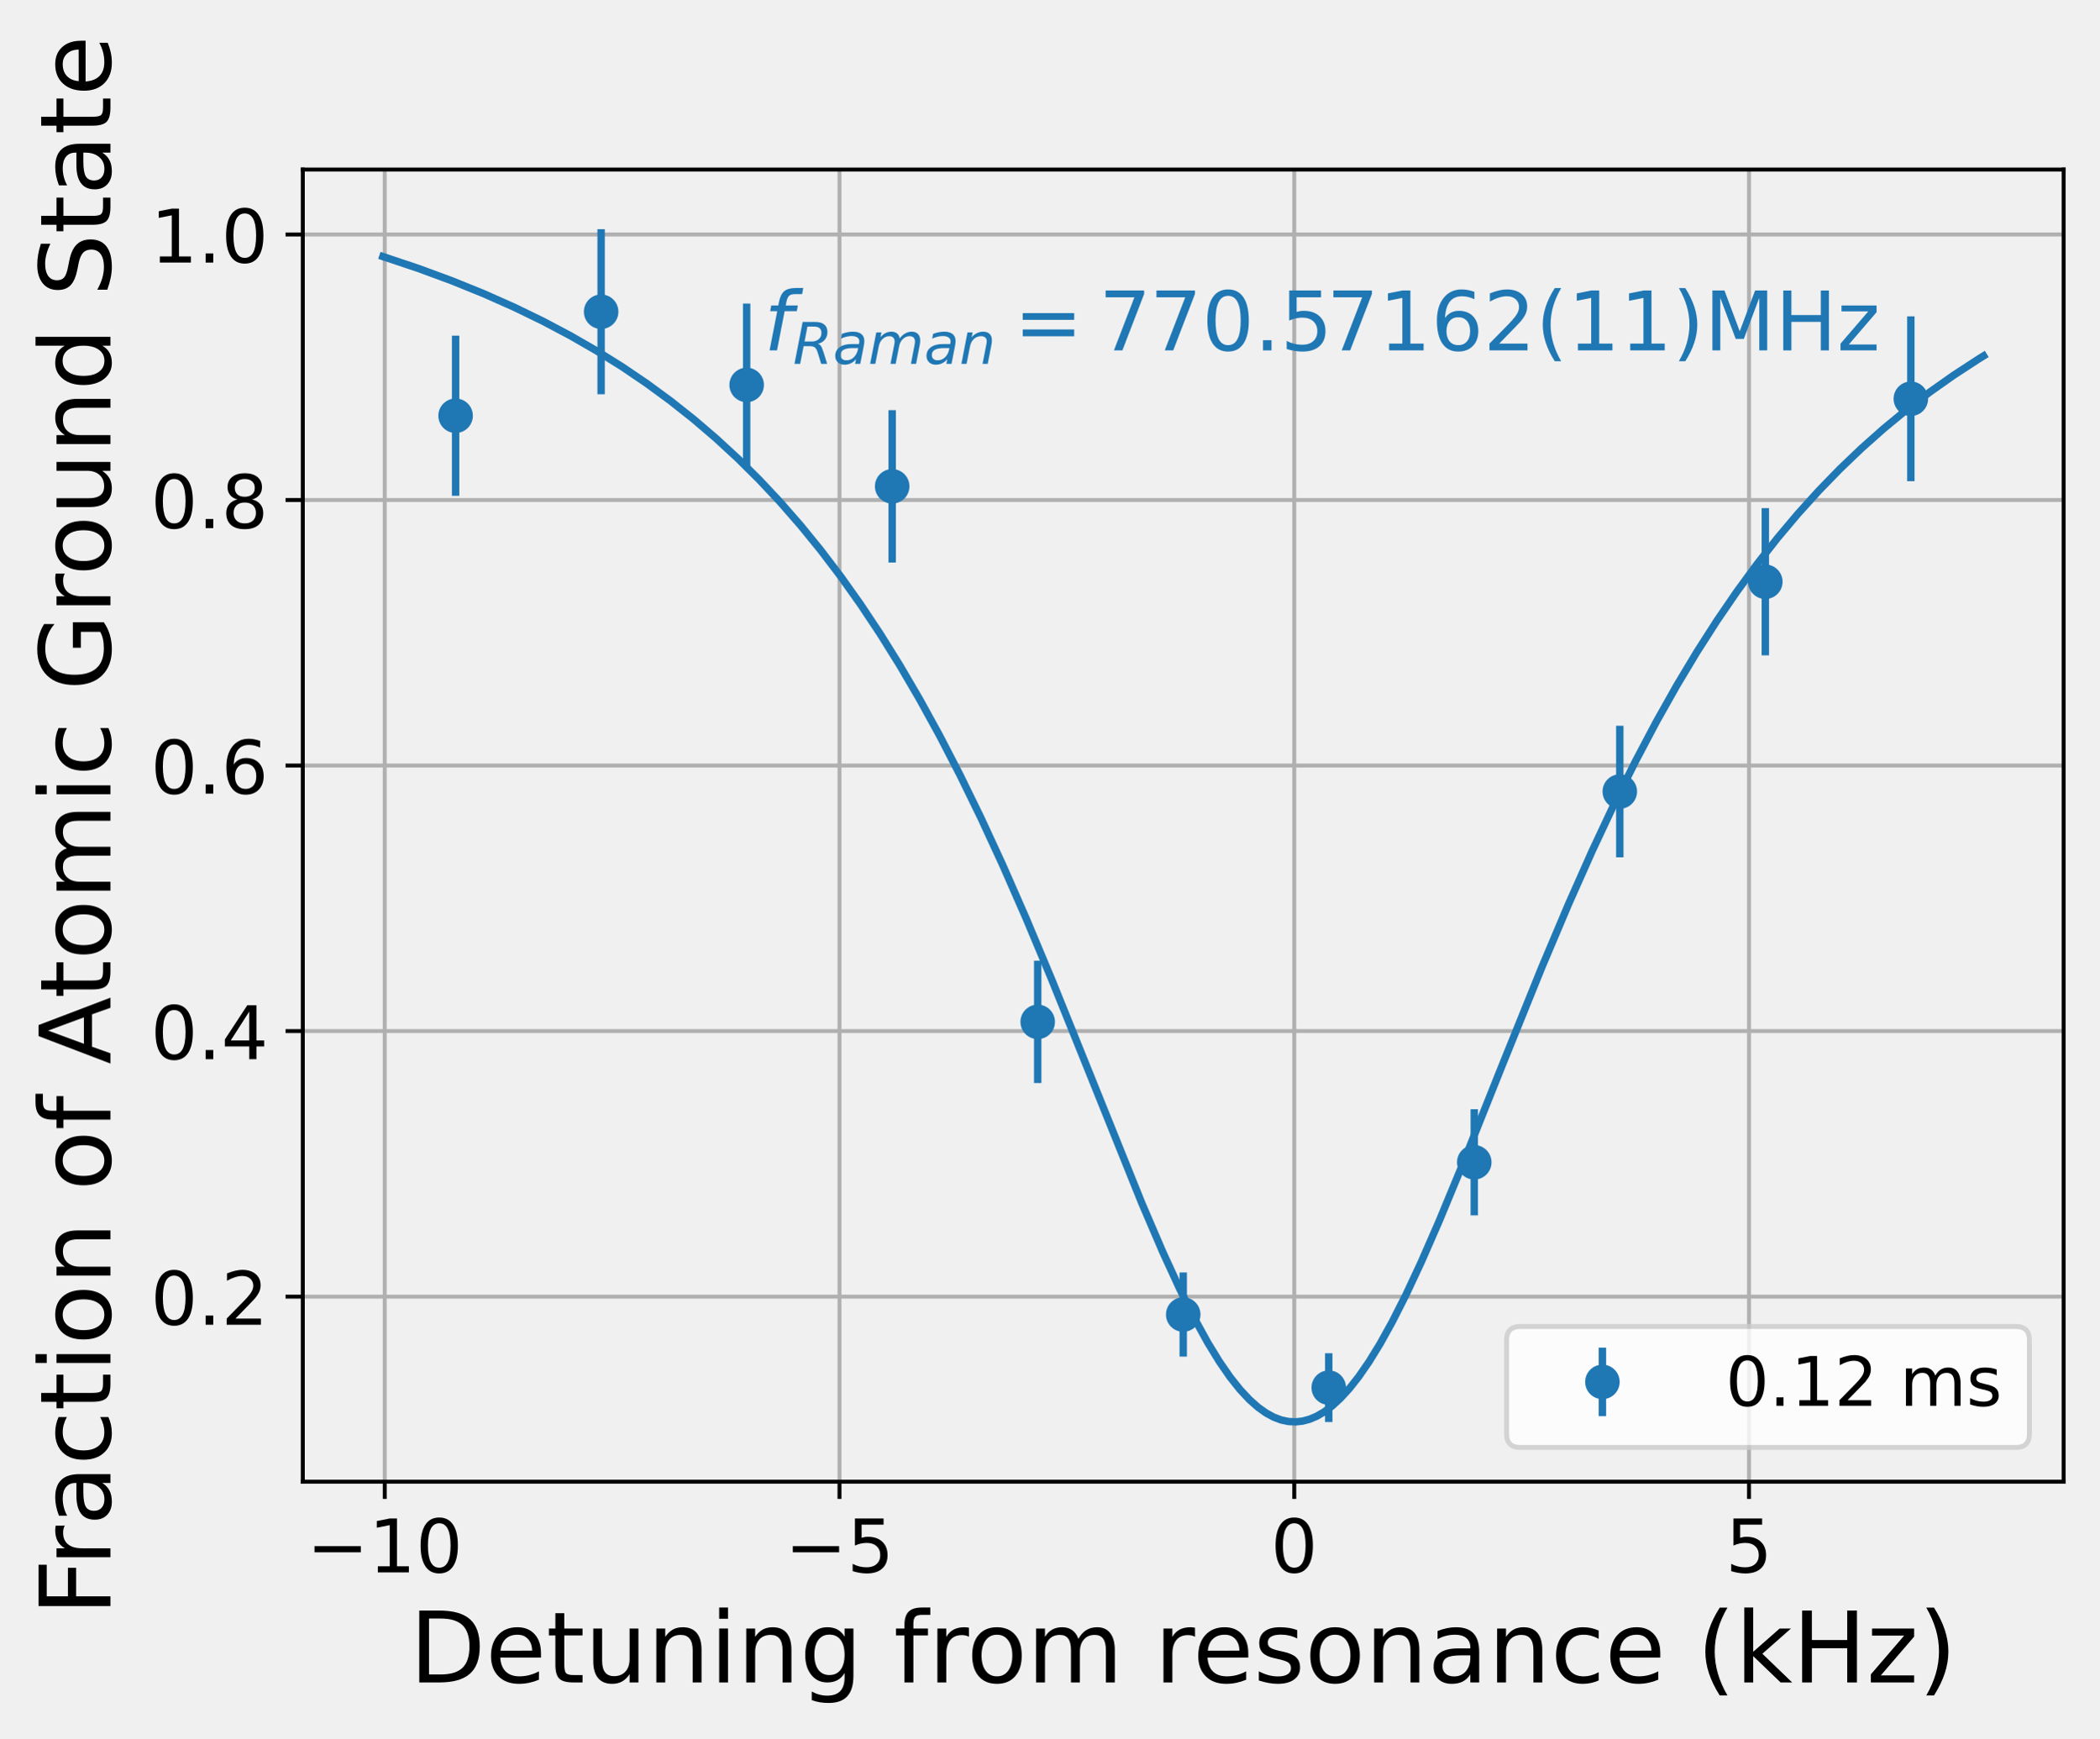
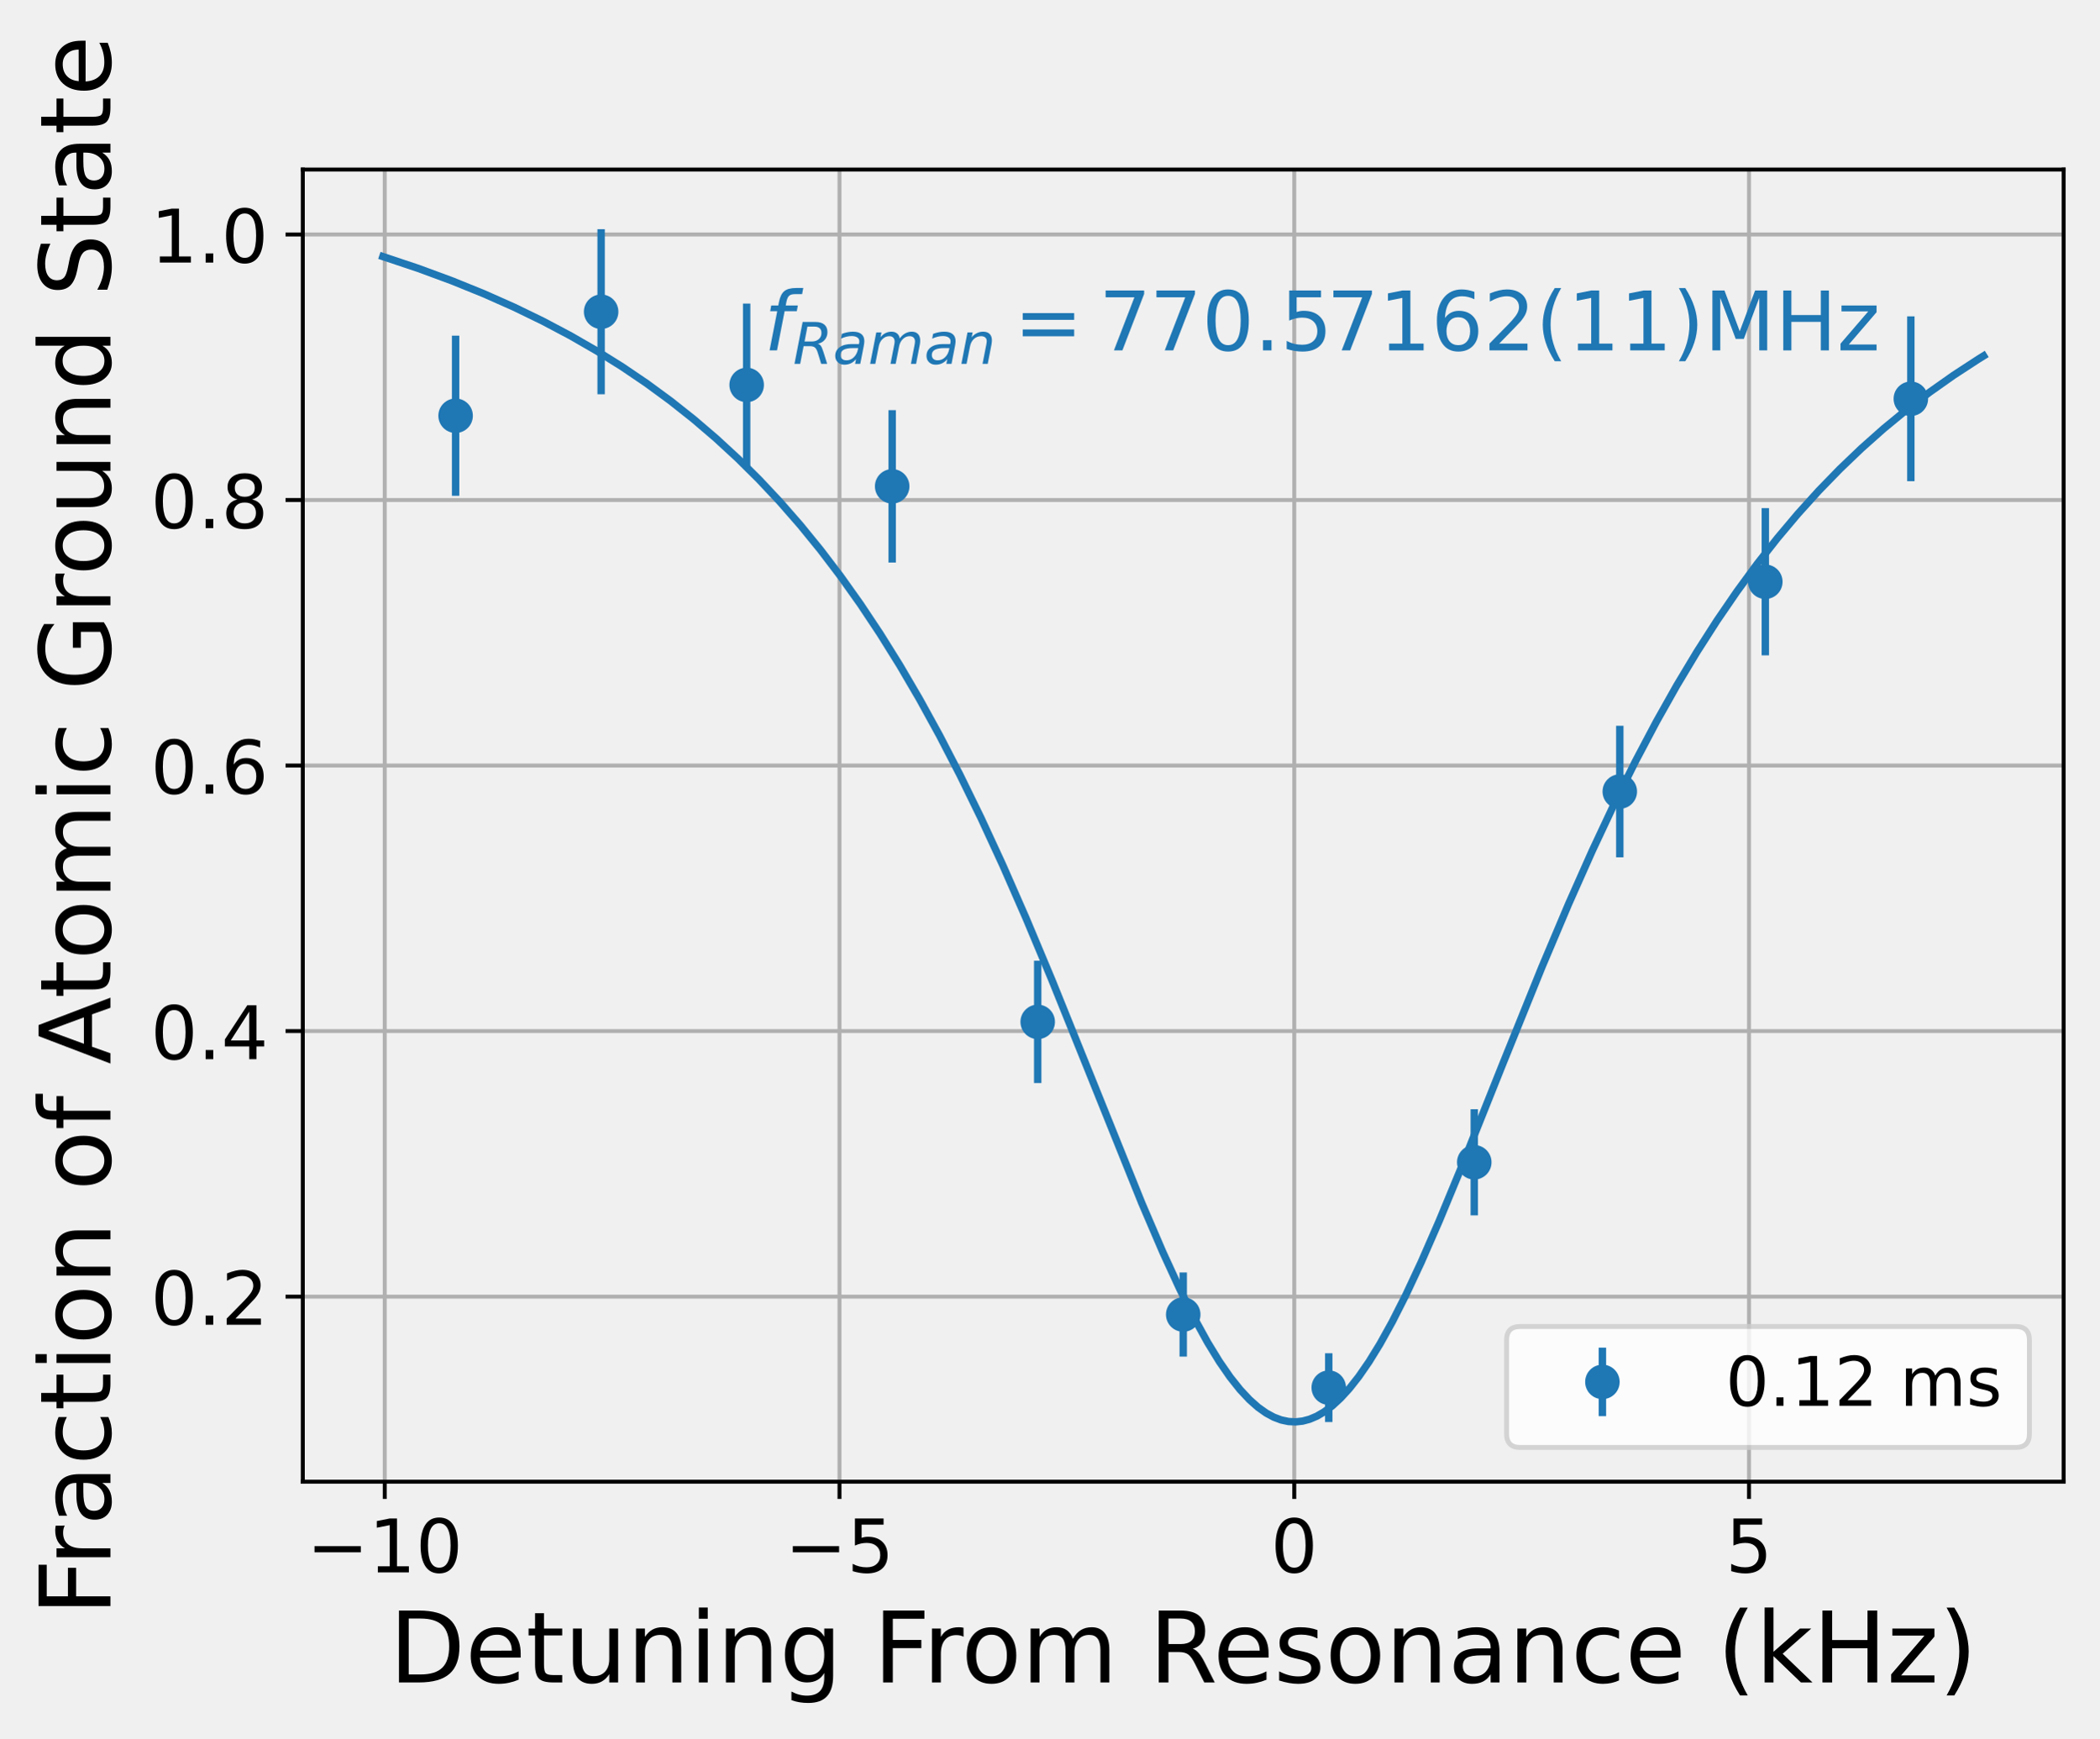
<svg xmlns="http://www.w3.org/2000/svg" xmlns:xlink="http://www.w3.org/1999/xlink" height="352.568pt" version="1.1" viewBox="0 0 425.731 352.568" width="425.731pt">
  <defs>
    <style type="text/css">*{stroke-linecap:butt;stroke-linejoin:round;}</style>
  </defs>
  <g id="figure_1">
    <g id="patch_1">
      <path d="M 0 352.568  L 425.731 352.568  L 425.731 0  L 0 0  z " style="fill:none;" />
    </g>
    <g id="axes_1">
      <g id="patch_2">
        <path d="M 61.411 300.495  L 418.531 300.495  L 418.531 34.383  L 61.411 34.383  z " style="fill:none;" />
      </g>
      <g id="matplotlib.axis_1">
        <g id="xtick_1">
          <g id="line2d_1">
            <path clip-path="url(#pf902fcb692)" d="M 78.027 300.495  L 78.027 34.383  " style="fill:none;stroke:#b0b0b0;stroke-linecap:square;stroke-width:0.8;" />
          </g>
          <g id="line2d_2">
            <defs>
              <path d="M 0 0  L 0 3.5  " id="m005f0a59be" style="stroke:#000000;stroke-width:0.8;" />
            </defs>
            <g>
              <use style="stroke:#000000;stroke-width:0.8;" x="78.027" xlink:href="#m005f0a59be" y="300.495" />
            </g>
          </g>
          <g id="text_1">
            <g transform="translate(62.1986 318.8927)scale(0.15 -0.15)">
              <defs>
                <path d="M 10.594 35.5  L 73.188 35.5  L 73.188 27.203  L 10.594 27.203  z " id="DejaVuSans-8722" />
                <path d="M 12.406 8.297  L 28.516 8.297  L 28.516 63.922  L 10.984 60.406  L 10.984 69.391  L 28.422 72.906  L 38.281 72.906  L 38.281 8.297  L 54.391 8.297  L 54.391 0  L 12.406 0  z " id="DejaVuSans-49" />
                <path d="M 31.781 66.406  Q 24.172 66.406 20.328 58.906  Q 16.5 51.422 16.5 36.375  Q 16.5 21.391 20.328 13.891  Q 24.172 6.391 31.781 6.391  Q 39.453 6.391 43.281 13.891  Q 47.125 21.391 47.125 36.375  Q 47.125 51.422 43.281 58.906  Q 39.453 66.406 31.781 66.406  z M 31.781 74.219  Q 44.047 74.219 50.516 64.516  Q 56.984 54.828 56.984 36.375  Q 56.984 17.969 50.516 8.266  Q 44.047 -1.422 31.781 -1.422  Q 19.531 -1.422 13.062 8.266  Q 6.594 17.969 6.594 36.375  Q 6.594 54.828 13.062 64.516  Q 19.531 74.219 31.781 74.219  z " id="DejaVuSans-48" />
              </defs>
              <use xlink:href="#DejaVuSans-8722" />
              <use x="83.789" xlink:href="#DejaVuSans-49" />
              <use x="147.412" xlink:href="#DejaVuSans-48" />
            </g>
          </g>
        </g>
        <g id="xtick_2">
          <g id="line2d_3">
            <path clip-path="url(#pf902fcb692)" d="M 170.259 300.495  L 170.259 34.383  " style="fill:none;stroke:#b0b0b0;stroke-linecap:square;stroke-width:0.8;" />
          </g>
          <g id="line2d_4">
            <g>
              <use style="stroke:#000000;stroke-width:0.8;" x="170.259" xlink:href="#m005f0a59be" y="300.495" />
            </g>
          </g>
          <g id="text_2">
            <g transform="translate(159.2019 318.8927)scale(0.15 -0.15)">
              <defs>
                <path d="M 10.797 72.906  L 49.516 72.906  L 49.516 64.594  L 19.828 64.594  L 19.828 46.734  Q 21.969 47.469 24.109 47.828  Q 26.266 48.188 28.422 48.188  Q 40.625 48.188 47.75 41.5  Q 54.891 34.812 54.891 23.391  Q 54.891 11.625 47.562 5.094  Q 40.234 -1.422 26.906 -1.422  Q 22.312 -1.422 17.547 -0.641  Q 12.797 0.141 7.719 1.703  L 7.719 11.625  Q 12.109 9.234 16.797 8.062  Q 21.484 6.891 26.703 6.891  Q 35.156 6.891 40.078 11.328  Q 45.016 15.766 45.016 23.391  Q 45.016 31 40.078 35.438  Q 35.156 39.891 26.703 39.891  Q 22.75 39.891 18.812 39.016  Q 14.891 38.141 10.797 36.281  z " id="DejaVuSans-53" />
              </defs>
              <use xlink:href="#DejaVuSans-8722" />
              <use x="83.789" xlink:href="#DejaVuSans-53" />
            </g>
          </g>
        </g>
        <g id="xtick_3">
          <g id="line2d_5">
            <path clip-path="url(#pf902fcb692)" d="M 262.49 300.495  L 262.49 34.383  " style="fill:none;stroke:#b0b0b0;stroke-linecap:square;stroke-width:0.8;" />
          </g>
          <g id="line2d_6">
            <g>
              <use style="stroke:#000000;stroke-width:0.8;" x="262.49" xlink:href="#m005f0a59be" y="300.495" />
            </g>
          </g>
          <g id="text_3">
            <g transform="translate(257.718 318.8927)scale(0.15 -0.15)">
              <use xlink:href="#DejaVuSans-48" />
            </g>
          </g>
        </g>
        <g id="xtick_4">
          <g id="line2d_7">
            <path clip-path="url(#pf902fcb692)" d="M 354.721 300.495  L 354.721 34.383  " style="fill:none;stroke:#b0b0b0;stroke-linecap:square;stroke-width:0.8;" />
          </g>
          <g id="line2d_8">
            <g>
              <use style="stroke:#000000;stroke-width:0.8;" x="354.721" xlink:href="#m005f0a59be" y="300.495" />
            </g>
          </g>
          <g id="text_4">
            <g transform="translate(349.9495 318.8927)scale(0.15 -0.15)">
              <use xlink:href="#DejaVuSans-53" />
            </g>
          </g>
        </g>
        <g id="text_5">
-           <g transform="translate(83.07406 341.2091)scale(0.2 -0.2)">
+           <g transform="translate(78.95531 341.2091)scale(0.2 -0.2)">
            <defs>
              <path d="M 19.672 64.797  L 19.672 8.109  L 31.594 8.109  Q 46.688 8.109 53.688 14.938  Q 60.688 21.781 60.688 36.531  Q 60.688 51.172 53.688 57.984  Q 46.688 64.797 31.594 64.797  z M 9.812 72.906  L 30.078 72.906  Q 51.266 72.906 61.172 64.094  Q 71.094 55.281 71.094 36.531  Q 71.094 17.672 61.125 8.828  Q 51.172 0 30.078 0  L 9.812 0  z " id="DejaVuSans-68" />
              <path d="M 56.203 29.594  L 56.203 25.203  L 14.891 25.203  Q 15.484 15.922 20.484 11.062  Q 25.484 6.203 34.422 6.203  Q 39.594 6.203 44.453 7.469  Q 49.312 8.734 54.109 11.281  L 54.109 2.781  Q 49.266 0.734 44.188 -0.344  Q 39.109 -1.422 33.891 -1.422  Q 20.797 -1.422 13.156 6.188  Q 5.516 13.812 5.516 26.812  Q 5.516 40.234 12.766 48.109  Q 20.016 56 32.328 56  Q 43.359 56 49.781 48.891  Q 56.203 41.797 56.203 29.594  z M 47.219 32.234  Q 47.125 39.594 43.094 43.984  Q 39.062 48.391 32.422 48.391  Q 24.906 48.391 20.391 44.141  Q 15.875 39.891 15.188 32.172  z " id="DejaVuSans-101" />
              <path d="M 18.312 70.219  L 18.312 54.688  L 36.812 54.688  L 36.812 47.703  L 18.312 47.703  L 18.312 18.016  Q 18.312 11.328 20.141 9.422  Q 21.969 7.516 27.594 7.516  L 36.812 7.516  L 36.812 0  L 27.594 0  Q 17.188 0 13.234 3.875  Q 9.281 7.766 9.281 18.016  L 9.281 47.703  L 2.688 47.703  L 2.688 54.688  L 9.281 54.688  L 9.281 70.219  z " id="DejaVuSans-116" />
              <path d="M 8.5 21.578  L 8.5 54.688  L 17.484 54.688  L 17.484 21.922  Q 17.484 14.156 20.5 10.266  Q 23.531 6.391 29.594 6.391  Q 36.859 6.391 41.078 11.031  Q 45.312 15.672 45.312 23.688  L 45.312 54.688  L 54.297 54.688  L 54.297 0  L 45.312 0  L 45.312 8.406  Q 42.047 3.422 37.719 1  Q 33.406 -1.422 27.688 -1.422  Q 18.266 -1.422 13.375 4.438  Q 8.5 10.297 8.5 21.578  z M 31.109 56  z " id="DejaVuSans-117" />
              <path d="M 54.891 33.016  L 54.891 0  L 45.906 0  L 45.906 32.719  Q 45.906 40.484 42.875 44.328  Q 39.844 48.188 33.797 48.188  Q 26.516 48.188 22.312 43.547  Q 18.109 38.922 18.109 30.906  L 18.109 0  L 9.078 0  L 9.078 54.688  L 18.109 54.688  L 18.109 46.188  Q 21.344 51.125 25.703 53.562  Q 30.078 56 35.797 56  Q 45.219 56 50.047 50.172  Q 54.891 44.344 54.891 33.016  z " id="DejaVuSans-110" />
              <path d="M 9.422 54.688  L 18.406 54.688  L 18.406 0  L 9.422 0  z M 9.422 75.984  L 18.406 75.984  L 18.406 64.594  L 9.422 64.594  z " id="DejaVuSans-105" />
              <path d="M 45.406 27.984  Q 45.406 37.75 41.375 43.109  Q 37.359 48.484 30.078 48.484  Q 22.859 48.484 18.828 43.109  Q 14.797 37.75 14.797 27.984  Q 14.797 18.266 18.828 12.891  Q 22.859 7.516 30.078 7.516  Q 37.359 7.516 41.375 12.891  Q 45.406 18.266 45.406 27.984  z M 54.391 6.781  Q 54.391 -7.172 48.188 -13.984  Q 42 -20.797 29.203 -20.797  Q 24.469 -20.797 20.266 -20.094  Q 16.062 -19.391 12.109 -17.922  L 12.109 -9.188  Q 16.062 -11.328 19.922 -12.344  Q 23.781 -13.375 27.781 -13.375  Q 36.625 -13.375 41.016 -8.766  Q 45.406 -4.156 45.406 5.172  L 45.406 9.625  Q 42.625 4.781 38.281 2.391  Q 33.938 0 27.875 0  Q 17.828 0 11.672 7.656  Q 5.516 15.328 5.516 27.984  Q 5.516 40.672 11.672 48.328  Q 17.828 56 27.875 56  Q 33.938 56 38.281 53.609  Q 42.625 51.219 45.406 46.391  L 45.406 54.688  L 54.391 54.688  z " id="DejaVuSans-103" />
              <path id="DejaVuSans-32" />
-               <path d="M 37.109 75.984  L 37.109 68.5  L 28.516 68.5  Q 23.688 68.5 21.797 66.547  Q 19.922 64.594 19.922 59.516  L 19.922 54.688  L 34.719 54.688  L 34.719 47.703  L 19.922 47.703  L 19.922 0  L 10.891 0  L 10.891 47.703  L 2.297 47.703  L 2.297 54.688  L 10.891 54.688  L 10.891 58.5  Q 10.891 67.625 15.141 71.797  Q 19.391 75.984 28.609 75.984  z " id="DejaVuSans-102" />
+               <path d="M 9.812 72.906  L 51.703 72.906  L 51.703 64.594  L 19.672 64.594  L 19.672 43.109  L 48.578 43.109  L 48.578 34.812  L 19.672 34.812  L 19.672 0  L 9.812 0  z " id="DejaVuSans-70" />
              <path d="M 41.109 46.297  Q 39.594 47.172 37.812 47.578  Q 36.031 48 33.891 48  Q 26.266 48 22.188 43.047  Q 18.109 38.094 18.109 28.812  L 18.109 0  L 9.078 0  L 9.078 54.688  L 18.109 54.688  L 18.109 46.188  Q 20.953 51.172 25.484 53.578  Q 30.031 56 36.531 56  Q 37.453 56 38.578 55.875  Q 39.703 55.766 41.062 55.516  z " id="DejaVuSans-114" />
              <path d="M 30.609 48.391  Q 23.391 48.391 19.188 42.75  Q 14.984 37.109 14.984 27.297  Q 14.984 17.484 19.156 11.844  Q 23.344 6.203 30.609 6.203  Q 37.797 6.203 41.984 11.859  Q 46.188 17.531 46.188 27.297  Q 46.188 37.016 41.984 42.703  Q 37.797 48.391 30.609 48.391  z M 30.609 56  Q 42.328 56 49.016 48.375  Q 55.719 40.766 55.719 27.297  Q 55.719 13.875 49.016 6.219  Q 42.328 -1.422 30.609 -1.422  Q 18.844 -1.422 12.172 6.219  Q 5.516 13.875 5.516 27.297  Q 5.516 40.766 12.172 48.375  Q 18.844 56 30.609 56  z " id="DejaVuSans-111" />
              <path d="M 52 44.188  Q 55.375 50.25 60.062 53.125  Q 64.75 56 71.094 56  Q 79.641 56 84.281 50.016  Q 88.922 44.047 88.922 33.016  L 88.922 0  L 79.891 0  L 79.891 32.719  Q 79.891 40.578 77.094 44.375  Q 74.312 48.188 68.609 48.188  Q 61.625 48.188 57.562 43.547  Q 53.516 38.922 53.516 30.906  L 53.516 0  L 44.484 0  L 44.484 32.719  Q 44.484 40.625 41.703 44.406  Q 38.922 48.188 33.109 48.188  Q 26.219 48.188 22.156 43.531  Q 18.109 38.875 18.109 30.906  L 18.109 0  L 9.078 0  L 9.078 54.688  L 18.109 54.688  L 18.109 46.188  Q 21.188 51.219 25.484 53.609  Q 29.781 56 35.688 56  Q 41.656 56 45.828 52.969  Q 50 49.953 52 44.188  z " id="DejaVuSans-109" />
+               <path d="M 44.391 34.188  Q 47.562 33.109 50.562 29.594  Q 53.562 26.078 56.594 19.922  L 66.609 0  L 56 0  L 46.688 18.703  Q 43.062 26.031 39.672 28.422  Q 36.281 30.812 30.422 30.812  L 19.672 30.812  L 19.672 0  L 9.812 0  L 9.812 72.906  L 32.078 72.906  Q 44.578 72.906 50.734 67.672  Q 56.891 62.453 56.891 51.906  Q 56.891 45.016 53.688 40.469  Q 50.484 35.938 44.391 34.188  z M 19.672 64.797  L 19.672 38.922  L 32.078 38.922  Q 39.203 38.922 42.844 42.219  Q 46.484 45.516 46.484 51.906  Q 46.484 58.297 42.844 61.547  Q 39.203 64.797 32.078 64.797  z " id="DejaVuSans-82" />
              <path d="M 44.281 53.078  L 44.281 44.578  Q 40.484 46.531 36.375 47.5  Q 32.281 48.484 27.875 48.484  Q 21.188 48.484 17.844 46.438  Q 14.5 44.391 14.5 40.281  Q 14.5 37.156 16.891 35.375  Q 19.281 33.594 26.516 31.984  L 29.594 31.297  Q 39.156 29.25 43.188 25.516  Q 47.219 21.781 47.219 15.094  Q 47.219 7.469 41.188 3.016  Q 35.156 -1.422 24.609 -1.422  Q 20.219 -1.422 15.453 -0.562  Q 10.688 0.297 5.422 2  L 5.422 11.281  Q 10.406 8.688 15.234 7.391  Q 20.062 6.109 24.812 6.109  Q 31.156 6.109 34.562 8.281  Q 37.984 10.453 37.984 14.406  Q 37.984 18.062 35.516 20.016  Q 33.062 21.969 24.703 23.781  L 21.578 24.516  Q 13.234 26.266 9.516 29.906  Q 5.812 33.547 5.812 39.891  Q 5.812 47.609 11.281 51.797  Q 16.75 56 26.812 56  Q 31.781 56 36.172 55.266  Q 40.578 54.547 44.281 53.078  z " id="DejaVuSans-115" />
              <path d="M 34.281 27.484  Q 23.391 27.484 19.188 25  Q 14.984 22.516 14.984 16.5  Q 14.984 11.719 18.141 8.906  Q 21.297 6.109 26.703 6.109  Q 34.188 6.109 38.703 11.406  Q 43.219 16.703 43.219 25.484  L 43.219 27.484  z M 52.203 31.203  L 52.203 0  L 43.219 0  L 43.219 8.297  Q 40.141 3.328 35.547 0.953  Q 30.953 -1.422 24.312 -1.422  Q 15.922 -1.422 10.953 3.297  Q 6 8.016 6 15.922  Q 6 25.141 12.172 29.828  Q 18.359 34.516 30.609 34.516  L 43.219 34.516  L 43.219 35.406  Q 43.219 41.609 39.141 45  Q 35.062 48.391 27.688 48.391  Q 23 48.391 18.547 47.266  Q 14.109 46.141 10.016 43.891  L 10.016 52.203  Q 14.938 54.109 19.578 55.047  Q 24.219 56 28.609 56  Q 40.484 56 46.344 49.844  Q 52.203 43.703 52.203 31.203  z " id="DejaVuSans-97" />
              <path d="M 48.781 52.594  L 48.781 44.188  Q 44.969 46.297 41.141 47.344  Q 37.312 48.391 33.406 48.391  Q 24.656 48.391 19.812 42.844  Q 14.984 37.312 14.984 27.297  Q 14.984 17.281 19.812 11.734  Q 24.656 6.203 33.406 6.203  Q 37.312 6.203 41.141 7.25  Q 44.969 8.297 48.781 10.406  L 48.781 2.094  Q 45.016 0.344 40.984 -0.531  Q 36.969 -1.422 32.422 -1.422  Q 20.062 -1.422 12.781 6.344  Q 5.516 14.109 5.516 27.297  Q 5.516 40.672 12.859 48.328  Q 20.219 56 33.016 56  Q 37.156 56 41.109 55.141  Q 45.062 54.297 48.781 52.594  z " id="DejaVuSans-99" />
              <path d="M 31 75.875  Q 24.469 64.656 21.281 53.656  Q 18.109 42.672 18.109 31.391  Q 18.109 20.125 21.312 9.062  Q 24.516 -2 31 -13.188  L 23.188 -13.188  Q 15.875 -1.703 12.234 9.375  Q 8.594 20.453 8.594 31.391  Q 8.594 42.281 12.203 53.312  Q 15.828 64.359 23.188 75.875  z " id="DejaVuSans-40" />
              <path d="M 9.078 75.984  L 18.109 75.984  L 18.109 31.109  L 44.922 54.688  L 56.391 54.688  L 27.391 29.109  L 57.625 0  L 45.906 0  L 18.109 26.703  L 18.109 0  L 9.078 0  z " id="DejaVuSans-107" />
              <path d="M 9.812 72.906  L 19.672 72.906  L 19.672 43.016  L 55.516 43.016  L 55.516 72.906  L 65.375 72.906  L 65.375 0  L 55.516 0  L 55.516 34.719  L 19.672 34.719  L 19.672 0  L 9.812 0  z " id="DejaVuSans-72" />
              <path d="M 5.516 54.688  L 48.188 54.688  L 48.188 46.484  L 14.406 7.172  L 48.188 7.172  L 48.188 0  L 4.297 0  L 4.297 8.203  L 38.094 47.516  L 5.516 47.516  z " id="DejaVuSans-122" />
              <path d="M 8.016 75.875  L 15.828 75.875  Q 23.141 64.359 26.781 53.312  Q 30.422 42.281 30.422 31.391  Q 30.422 20.453 26.781 9.375  Q 23.141 -1.703 15.828 -13.188  L 8.016 -13.188  Q 14.5 -2 17.703 9.062  Q 20.906 20.125 20.906 31.391  Q 20.906 42.672 17.703 53.656  Q 14.5 64.656 8.016 75.875  z " id="DejaVuSans-41" />
            </defs>
            <use xlink:href="#DejaVuSans-68" />
            <use x="77.002" xlink:href="#DejaVuSans-101" />
            <use x="138.525" xlink:href="#DejaVuSans-116" />
            <use x="177.734" xlink:href="#DejaVuSans-117" />
            <use x="241.113" xlink:href="#DejaVuSans-110" />
            <use x="304.492" xlink:href="#DejaVuSans-105" />
            <use x="332.275" xlink:href="#DejaVuSans-110" />
            <use x="395.654" xlink:href="#DejaVuSans-103" />
            <use x="459.131" xlink:href="#DejaVuSans-32" />
-             <use x="490.918" xlink:href="#DejaVuSans-102" />
-             <use x="526.123" xlink:href="#DejaVuSans-114" />
-             <use x="564.986" xlink:href="#DejaVuSans-111" />
-             <use x="626.168" xlink:href="#DejaVuSans-109" />
-             <use x="723.58" xlink:href="#DejaVuSans-32" />
-             <use x="755.367" xlink:href="#DejaVuSans-114" />
-             <use x="794.23" xlink:href="#DejaVuSans-101" />
-             <use x="855.754" xlink:href="#DejaVuSans-115" />
-             <use x="907.854" xlink:href="#DejaVuSans-111" />
-             <use x="969.035" xlink:href="#DejaVuSans-110" />
-             <use x="1032.414" xlink:href="#DejaVuSans-97" />
-             <use x="1093.693" xlink:href="#DejaVuSans-110" />
-             <use x="1157.072" xlink:href="#DejaVuSans-99" />
-             <use x="1212.053" xlink:href="#DejaVuSans-101" />
-             <use x="1273.576" xlink:href="#DejaVuSans-32" />
-             <use x="1305.363" xlink:href="#DejaVuSans-40" />
-             <use x="1344.377" xlink:href="#DejaVuSans-107" />
-             <use x="1402.287" xlink:href="#DejaVuSans-72" />
-             <use x="1477.482" xlink:href="#DejaVuSans-122" />
-             <use x="1529.973" xlink:href="#DejaVuSans-41" />
+             <use x="490.918" xlink:href="#DejaVuSans-70" />
+             <use x="541.188" xlink:href="#DejaVuSans-114" />
+             <use x="580.051" xlink:href="#DejaVuSans-111" />
+             <use x="641.232" xlink:href="#DejaVuSans-109" />
+             <use x="738.645" xlink:href="#DejaVuSans-32" />
+             <use x="770.432" xlink:href="#DejaVuSans-82" />
+             <use x="835.414" xlink:href="#DejaVuSans-101" />
+             <use x="896.938" xlink:href="#DejaVuSans-115" />
+             <use x="949.037" xlink:href="#DejaVuSans-111" />
+             <use x="1010.219" xlink:href="#DejaVuSans-110" />
+             <use x="1073.598" xlink:href="#DejaVuSans-97" />
+             <use x="1134.877" xlink:href="#DejaVuSans-110" />
+             <use x="1198.256" xlink:href="#DejaVuSans-99" />
+             <use x="1253.236" xlink:href="#DejaVuSans-101" />
+             <use x="1314.76" xlink:href="#DejaVuSans-32" />
+             <use x="1346.547" xlink:href="#DejaVuSans-40" />
+             <use x="1385.561" xlink:href="#DejaVuSans-107" />
+             <use x="1443.471" xlink:href="#DejaVuSans-72" />
+             <use x="1518.666" xlink:href="#DejaVuSans-122" />
+             <use x="1571.156" xlink:href="#DejaVuSans-41" />
          </g>
        </g>
      </g>
      <g id="matplotlib.axis_2">
        <g id="ytick_1">
          <g id="line2d_9">
            <path clip-path="url(#pf902fcb692)" d="M 61.411 262.963  L 418.531 262.963  " style="fill:none;stroke:#b0b0b0;stroke-linecap:square;stroke-width:0.8;" />
          </g>
          <g id="line2d_10">
            <defs>
              <path d="M 0 0  L -3.5 0  " id="mc3ce260a5b" style="stroke:#000000;stroke-width:0.8;" />
            </defs>
            <g>
              <use style="stroke:#000000;stroke-width:0.8;" x="61.411" xlink:href="#mc3ce260a5b" y="262.963" />
            </g>
          </g>
          <g id="text_6">
            <g transform="translate(30.55625 268.6622)scale(0.15 -0.15)">
              <defs>
                <path d="M 10.688 12.406  L 21 12.406  L 21 0  L 10.688 0  z " id="DejaVuSans-46" />
                <path d="M 19.188 8.297  L 53.609 8.297  L 53.609 0  L 7.328 0  L 7.328 8.297  Q 12.938 14.109 22.625 23.891  Q 32.328 33.688 34.812 36.531  Q 39.547 41.844 41.422 45.531  Q 43.312 49.219 43.312 52.781  Q 43.312 58.594 39.234 62.25  Q 35.156 65.922 28.609 65.922  Q 23.969 65.922 18.812 64.312  Q 13.672 62.703 7.812 59.422  L 7.812 69.391  Q 13.766 71.781 18.938 73  Q 24.125 74.219 28.422 74.219  Q 39.75 74.219 46.484 68.547  Q 53.219 62.891 53.219 53.422  Q 53.219 48.922 51.531 44.891  Q 49.859 40.875 45.406 35.406  Q 44.188 33.984 37.641 27.219  Q 31.109 20.453 19.188 8.297  z " id="DejaVuSans-50" />
              </defs>
              <use xlink:href="#DejaVuSans-48" />
              <use x="63.623" xlink:href="#DejaVuSans-46" />
              <use x="95.41" xlink:href="#DejaVuSans-50" />
            </g>
          </g>
        </g>
        <g id="ytick_2">
          <g id="line2d_11">
            <path clip-path="url(#pf902fcb692)" d="M 61.411 209.11  L 418.531 209.11  " style="fill:none;stroke:#b0b0b0;stroke-linecap:square;stroke-width:0.8;" />
          </g>
          <g id="line2d_12">
            <g>
              <use style="stroke:#000000;stroke-width:0.8;" x="61.411" xlink:href="#mc3ce260a5b" y="209.11" />
            </g>
          </g>
          <g id="text_7">
            <g transform="translate(30.55625 214.8091)scale(0.15 -0.15)">
              <defs>
                <path d="M 37.797 64.312  L 12.891 25.391  L 37.797 25.391  z M 35.203 72.906  L 47.609 72.906  L 47.609 25.391  L 58.016 25.391  L 58.016 17.188  L 47.609 17.188  L 47.609 0  L 37.797 0  L 37.797 17.188  L 4.891 17.188  L 4.891 26.703  z " id="DejaVuSans-52" />
              </defs>
              <use xlink:href="#DejaVuSans-48" />
              <use x="63.623" xlink:href="#DejaVuSans-46" />
              <use x="95.41" xlink:href="#DejaVuSans-52" />
            </g>
          </g>
        </g>
        <g id="ytick_3">
          <g id="line2d_13">
            <path clip-path="url(#pf902fcb692)" d="M 61.411 155.257  L 418.531 155.257  " style="fill:none;stroke:#b0b0b0;stroke-linecap:square;stroke-width:0.8;" />
          </g>
          <g id="line2d_14">
            <g>
              <use style="stroke:#000000;stroke-width:0.8;" x="61.411" xlink:href="#mc3ce260a5b" y="155.257" />
            </g>
          </g>
          <g id="text_8">
            <g transform="translate(30.55625 160.9559)scale(0.15 -0.15)">
              <defs>
                <path d="M 33.016 40.375  Q 26.375 40.375 22.484 35.828  Q 18.609 31.297 18.609 23.391  Q 18.609 15.531 22.484 10.953  Q 26.375 6.391 33.016 6.391  Q 39.656 6.391 43.531 10.953  Q 47.406 15.531 47.406 23.391  Q 47.406 31.297 43.531 35.828  Q 39.656 40.375 33.016 40.375  z M 52.594 71.297  L 52.594 62.312  Q 48.875 64.062 45.094 64.984  Q 41.312 65.922 37.594 65.922  Q 27.828 65.922 22.672 59.328  Q 17.531 52.734 16.797 39.406  Q 19.672 43.656 24.016 45.922  Q 28.375 48.188 33.594 48.188  Q 44.578 48.188 50.953 41.516  Q 57.328 34.859 57.328 23.391  Q 57.328 12.156 50.688 5.359  Q 44.047 -1.422 33.016 -1.422  Q 20.359 -1.422 13.672 8.266  Q 6.984 17.969 6.984 36.375  Q 6.984 53.656 15.188 63.938  Q 23.391 74.219 37.203 74.219  Q 40.922 74.219 44.703 73.484  Q 48.484 72.75 52.594 71.297  z " id="DejaVuSans-54" />
              </defs>
              <use xlink:href="#DejaVuSans-48" />
              <use x="63.623" xlink:href="#DejaVuSans-46" />
              <use x="95.41" xlink:href="#DejaVuSans-54" />
            </g>
          </g>
        </g>
        <g id="ytick_4">
          <g id="line2d_15">
            <path clip-path="url(#pf902fcb692)" d="M 61.411 101.404  L 418.531 101.404  " style="fill:none;stroke:#b0b0b0;stroke-linecap:square;stroke-width:0.8;" />
          </g>
          <g id="line2d_16">
            <g>
              <use style="stroke:#000000;stroke-width:0.8;" x="61.411" xlink:href="#mc3ce260a5b" y="101.404" />
            </g>
          </g>
          <g id="text_9">
            <g transform="translate(30.55625 107.1028)scale(0.15 -0.15)">
              <defs>
                <path d="M 31.781 34.625  Q 24.75 34.625 20.719 30.859  Q 16.703 27.094 16.703 20.516  Q 16.703 13.922 20.719 10.156  Q 24.75 6.391 31.781 6.391  Q 38.812 6.391 42.859 10.172  Q 46.922 13.969 46.922 20.516  Q 46.922 27.094 42.891 30.859  Q 38.875 34.625 31.781 34.625  z M 21.922 38.812  Q 15.578 40.375 12.031 44.719  Q 8.5 49.078 8.5 55.328  Q 8.5 64.062 14.719 69.141  Q 20.953 74.219 31.781 74.219  Q 42.672 74.219 48.875 69.141  Q 55.078 64.062 55.078 55.328  Q 55.078 49.078 51.531 44.719  Q 48 40.375 41.703 38.812  Q 48.828 37.156 52.797 32.312  Q 56.781 27.484 56.781 20.516  Q 56.781 9.906 50.312 4.234  Q 43.844 -1.422 31.781 -1.422  Q 19.734 -1.422 13.25 4.234  Q 6.781 9.906 6.781 20.516  Q 6.781 27.484 10.781 32.312  Q 14.797 37.156 21.922 38.812  z M 18.312 54.391  Q 18.312 48.734 21.844 45.562  Q 25.391 42.391 31.781 42.391  Q 38.141 42.391 41.719 45.562  Q 45.312 48.734 45.312 54.391  Q 45.312 60.062 41.719 63.234  Q 38.141 66.406 31.781 66.406  Q 25.391 66.406 21.844 63.234  Q 18.312 60.062 18.312 54.391  z " id="DejaVuSans-56" />
              </defs>
              <use xlink:href="#DejaVuSans-48" />
              <use x="63.623" xlink:href="#DejaVuSans-46" />
              <use x="95.41" xlink:href="#DejaVuSans-56" />
            </g>
          </g>
        </g>
        <g id="ytick_5">
          <g id="line2d_17">
            <path clip-path="url(#pf902fcb692)" d="M 61.411 47.551  L 418.531 47.551  " style="fill:none;stroke:#b0b0b0;stroke-linecap:square;stroke-width:0.8;" />
          </g>
          <g id="line2d_18">
            <g>
              <use style="stroke:#000000;stroke-width:0.8;" x="61.411" xlink:href="#mc3ce260a5b" y="47.551" />
            </g>
          </g>
          <g id="text_10">
            <g transform="translate(30.55625 53.2496)scale(0.15 -0.15)">
              <use xlink:href="#DejaVuSans-49" />
              <use x="63.623" xlink:href="#DejaVuSans-46" />
              <use x="95.41" xlink:href="#DejaVuSans-48" />
            </g>
          </g>
        </g>
        <g id="text_11">
          <g transform="translate(22.39688 327.6781)rotate(-90)scale(0.2 -0.2)">
            <defs>
-               <path d="M 9.812 72.906  L 51.703 72.906  L 51.703 64.594  L 19.672 64.594  L 19.672 43.109  L 48.578 43.109  L 48.578 34.812  L 19.672 34.812  L 19.672 0  L 9.812 0  z " id="DejaVuSans-70" />
+               <path d="M 37.109 75.984  L 37.109 68.5  L 28.516 68.5  Q 23.688 68.5 21.797 66.547  Q 19.922 64.594 19.922 59.516  L 19.922 54.688  L 34.719 54.688  L 34.719 47.703  L 19.922 47.703  L 19.922 0  L 10.891 0  L 10.891 47.703  L 2.297 47.703  L 2.297 54.688  L 10.891 54.688  L 10.891 58.5  Q 10.891 67.625 15.141 71.797  Q 19.391 75.984 28.609 75.984  z " id="DejaVuSans-102" />
              <path d="M 34.188 63.188  L 20.797 26.906  L 47.609 26.906  z M 28.609 72.906  L 39.797 72.906  L 67.578 0  L 57.328 0  L 50.688 18.703  L 17.828 18.703  L 11.188 0  L 0.781 0  z " id="DejaVuSans-65" />
              <path d="M 59.516 10.406  L 59.516 29.984  L 43.406 29.984  L 43.406 38.094  L 69.281 38.094  L 69.281 6.781  Q 63.578 2.734 56.688 0.656  Q 49.812 -1.422 42 -1.422  Q 24.906 -1.422 15.25 8.562  Q 5.609 18.562 5.609 36.375  Q 5.609 54.25 15.25 64.234  Q 24.906 74.219 42 74.219  Q 49.125 74.219 55.547 72.453  Q 61.969 70.703 67.391 67.281  L 67.391 56.781  Q 61.922 61.422 55.766 63.766  Q 49.609 66.109 42.828 66.109  Q 29.438 66.109 22.719 58.641  Q 16.016 51.172 16.016 36.375  Q 16.016 21.625 22.719 14.156  Q 29.438 6.688 42.828 6.688  Q 48.047 6.688 52.141 7.594  Q 56.25 8.5 59.516 10.406  z " id="DejaVuSans-71" />
              <path d="M 45.406 46.391  L 45.406 75.984  L 54.391 75.984  L 54.391 0  L 45.406 0  L 45.406 8.203  Q 42.578 3.328 38.25 0.953  Q 33.938 -1.422 27.875 -1.422  Q 17.969 -1.422 11.734 6.484  Q 5.516 14.406 5.516 27.297  Q 5.516 40.188 11.734 48.094  Q 17.969 56 27.875 56  Q 33.938 56 38.25 53.625  Q 42.578 51.266 45.406 46.391  z M 14.797 27.297  Q 14.797 17.391 18.875 11.75  Q 22.953 6.109 30.078 6.109  Q 37.203 6.109 41.297 11.75  Q 45.406 17.391 45.406 27.297  Q 45.406 37.203 41.297 42.844  Q 37.203 48.484 30.078 48.484  Q 22.953 48.484 18.875 42.844  Q 14.797 37.203 14.797 27.297  z " id="DejaVuSans-100" />
              <path d="M 53.516 70.516  L 53.516 60.891  Q 47.906 63.578 42.922 64.891  Q 37.938 66.219 33.297 66.219  Q 25.25 66.219 20.875 63.094  Q 16.5 59.969 16.5 54.203  Q 16.5 49.359 19.406 46.891  Q 22.312 44.438 30.422 42.922  L 36.375 41.703  Q 47.406 39.594 52.656 34.297  Q 57.906 29 57.906 20.125  Q 57.906 9.516 50.797 4.047  Q 43.703 -1.422 29.984 -1.422  Q 24.812 -1.422 18.969 -0.25  Q 13.141 0.922 6.891 3.219  L 6.891 13.375  Q 12.891 10.016 18.656 8.297  Q 24.422 6.594 29.984 6.594  Q 38.422 6.594 43.016 9.906  Q 47.609 13.234 47.609 19.391  Q 47.609 24.75 44.312 27.781  Q 41.016 30.812 33.5 32.328  L 27.484 33.5  Q 16.453 35.688 11.516 40.375  Q 6.594 45.062 6.594 53.422  Q 6.594 63.094 13.406 68.656  Q 20.219 74.219 32.172 74.219  Q 37.312 74.219 42.625 73.281  Q 47.953 72.359 53.516 70.516  z " id="DejaVuSans-83" />
            </defs>
            <use xlink:href="#DejaVuSans-70" />
            <use x="50.27" xlink:href="#DejaVuSans-114" />
            <use x="91.383" xlink:href="#DejaVuSans-97" />
            <use x="152.662" xlink:href="#DejaVuSans-99" />
            <use x="207.643" xlink:href="#DejaVuSans-116" />
            <use x="246.852" xlink:href="#DejaVuSans-105" />
            <use x="274.635" xlink:href="#DejaVuSans-111" />
            <use x="335.816" xlink:href="#DejaVuSans-110" />
            <use x="399.195" xlink:href="#DejaVuSans-32" />
            <use x="430.982" xlink:href="#DejaVuSans-111" />
            <use x="492.164" xlink:href="#DejaVuSans-102" />
            <use x="527.369" xlink:href="#DejaVuSans-32" />
            <use x="559.156" xlink:href="#DejaVuSans-65" />
            <use x="625.814" xlink:href="#DejaVuSans-116" />
            <use x="665.023" xlink:href="#DejaVuSans-111" />
            <use x="726.205" xlink:href="#DejaVuSans-109" />
            <use x="823.617" xlink:href="#DejaVuSans-105" />
            <use x="851.4" xlink:href="#DejaVuSans-99" />
            <use x="906.381" xlink:href="#DejaVuSans-32" />
            <use x="938.168" xlink:href="#DejaVuSans-71" />
            <use x="1015.658" xlink:href="#DejaVuSans-114" />
            <use x="1054.521" xlink:href="#DejaVuSans-111" />
            <use x="1115.703" xlink:href="#DejaVuSans-117" />
            <use x="1179.082" xlink:href="#DejaVuSans-110" />
            <use x="1242.461" xlink:href="#DejaVuSans-100" />
            <use x="1305.938" xlink:href="#DejaVuSans-32" />
            <use x="1337.725" xlink:href="#DejaVuSans-83" />
            <use x="1401.201" xlink:href="#DejaVuSans-116" />
            <use x="1440.41" xlink:href="#DejaVuSans-97" />
            <use x="1501.689" xlink:href="#DejaVuSans-116" />
            <use x="1540.898" xlink:href="#DejaVuSans-101" />
          </g>
        </g>
      </g>
      <g id="LineCollection_1">
        <path clip-path="url(#pf902fcb692)" d="M 92.401 100.554  L 92.401 68.071  " style="fill:none;stroke:#1f77b4;stroke-width:1.5;" />
        <path clip-path="url(#pf902fcb692)" d="M 121.915 79.958  L 121.915 46.479  " style="fill:none;stroke:#1f77b4;stroke-width:1.5;" />
        <path clip-path="url(#pf902fcb692)" d="M 151.429 94.558  L 151.429 61.571  " style="fill:none;stroke:#1f77b4;stroke-width:1.5;" />
        <path clip-path="url(#pf902fcb692)" d="M 180.943 114.081  L 180.943 83.177  " style="fill:none;stroke:#1f77b4;stroke-width:1.5;" />
        <path clip-path="url(#pf902fcb692)" d="M 210.457 219.643  L 210.457 194.839  " style="fill:none;stroke:#1f77b4;stroke-width:1.5;" />
        <path clip-path="url(#pf902fcb692)" d="M 239.971 275.129  L 239.971 258.058  " style="fill:none;stroke:#1f77b4;stroke-width:1.5;" />
        <path clip-path="url(#pf902fcb692)" d="M 269.485 288.399  L 269.485 274.441  " style="fill:none;stroke:#1f77b4;stroke-width:1.5;" />
        <path clip-path="url(#pf902fcb692)" d="M 298.999 246.484  L 298.999 224.952  " style="fill:none;stroke:#1f77b4;stroke-width:1.5;" />
        <path clip-path="url(#pf902fcb692)" d="M 328.513 173.871  L 328.513 147.184  " style="fill:none;stroke:#1f77b4;stroke-width:1.5;" />
        <path clip-path="url(#pf902fcb692)" d="M 358.027 132.912  L 358.027 103.05  " style="fill:none;stroke:#1f77b4;stroke-width:1.5;" />
        <path clip-path="url(#pf902fcb692)" d="M 387.541 97.586  L 387.541 64.153  " style="fill:none;stroke:#1f77b4;stroke-width:1.5;" />
      </g>
      <g id="line2d_19">
        <path clip-path="url(#pf902fcb692)" d="M 77.644 52.026  L 84.852 54.438  L 91.67 56.954  L 98.131 59.573  L 104.268 62.299  L 110.112 65.137  L 115.697 68.094  L 121.054 71.18  L 126.217 74.409  L 131.185 77.778  L 135.99 81.304  L 140.665 85.01  L 145.211 88.899  L 149.627 92.97  L 153.945 97.254  L 158.166 101.754  L 162.322 106.51  L 166.413 111.53  L 170.472 116.864  L 174.498 122.525  L 178.491 128.527  L 182.485 134.932  L 186.511 141.814  L 190.57 149.197  L 194.693 157.164  L 198.947 165.875  L 203.362 175.434  L 208.07 186.165  L 213.33 198.723  L 220.084 215.467  L 231.578 244.017  L 235.864 254.006  L 239.305 261.487  L 242.292 267.465  L 244.922 272.25  L 247.325 276.171  L 249.501 279.31  L 251.514 281.837  L 253.397 283.851  L 255.15 285.407  L 256.806 286.583  L 258.364 287.424  L 259.858 287.982  L 261.319 288.29  L 262.748 288.362  L 264.176 288.208  L 265.605 287.828  L 267.066 287.208  L 268.592 286.314  L 270.183 285.119  L 271.871 283.565  L 273.657 281.613  L 275.573 279.184  L 277.651 276.177  L 279.891 272.536  L 282.359 268.089  L 285.119 262.639  L 288.236 255.973  L 291.905 247.576  L 296.548 236.36  L 304.665 216.048  L 312.685 196.211  L 318.139 183.311  L 322.945 172.507  L 327.425 162.969  L 331.744 154.295  L 335.932 146.374  L 340.056 139.049  L 344.147 132.232  L 348.205 125.898  L 352.264 119.973  L 356.355 114.391  L 360.479 109.141  L 364.635 104.206  L 368.855 99.537  L 373.141 95.125  L 377.525 90.931  L 382.005 86.949  L 386.616 83.15  L 391.356 79.533  L 396.227 76.096  L 401.259 72.815  L 402.298 72.17  L 402.298 72.17  " style="fill:none;stroke:#1f77b4;stroke-linecap:square;stroke-width:1.5;" />
      </g>
      <g id="line2d_20">
        <defs>
          <path d="M 0 3  C 0.796 3 1.559 2.684 2.121 2.121  C 2.684 1.559 3 0.796 3 0  C 3 -0.796 2.684 -1.559 2.121 -2.121  C 1.559 -2.684 0.796 -3 0 -3  C -0.796 -3 -1.559 -2.684 -2.121 -2.121  C -2.684 -1.559 -3 -0.796 -3 0  C -3 0.796 -2.684 1.559 -2.121 2.121  C -1.559 2.684 -0.796 3 0 3  z " id="mcb2457e3ba" style="stroke:#1f77b4;" />
        </defs>
        <g clip-path="url(#pf902fcb692)">
          <use style="fill:#1f77b4;stroke:#1f77b4;" x="92.401" xlink:href="#mcb2457e3ba" y="84.313" />
          <use style="fill:#1f77b4;stroke:#1f77b4;" x="121.915" xlink:href="#mcb2457e3ba" y="63.218" />
          <use style="fill:#1f77b4;stroke:#1f77b4;" x="151.429" xlink:href="#mcb2457e3ba" y="78.064" />
          <use style="fill:#1f77b4;stroke:#1f77b4;" x="180.943" xlink:href="#mcb2457e3ba" y="98.629" />
          <use style="fill:#1f77b4;stroke:#1f77b4;" x="210.457" xlink:href="#mcb2457e3ba" y="207.241" />
          <use style="fill:#1f77b4;stroke:#1f77b4;" x="239.971" xlink:href="#mcb2457e3ba" y="266.594" />
          <use style="fill:#1f77b4;stroke:#1f77b4;" x="269.485" xlink:href="#mcb2457e3ba" y="281.42" />
          <use style="fill:#1f77b4;stroke:#1f77b4;" x="298.999" xlink:href="#mcb2457e3ba" y="235.718" />
          <use style="fill:#1f77b4;stroke:#1f77b4;" x="328.513" xlink:href="#mcb2457e3ba" y="160.527" />
          <use style="fill:#1f77b4;stroke:#1f77b4;" x="358.027" xlink:href="#mcb2457e3ba" y="117.981" />
          <use style="fill:#1f77b4;stroke:#1f77b4;" x="387.541" xlink:href="#mcb2457e3ba" y="80.87" />
        </g>
      </g>
      <g id="patch_3">
        <path d="M 61.411 300.495  L 61.411 34.383  " style="fill:none;stroke:#000000;stroke-linecap:square;stroke-linejoin:miter;stroke-width:0.8;" />
      </g>
      <g id="patch_4">
        <path d="M 418.531 300.495  L 418.531 34.383  " style="fill:none;stroke:#000000;stroke-linecap:square;stroke-linejoin:miter;stroke-width:0.8;" />
      </g>
      <g id="patch_5">
        <path d="M 61.411 300.495  L 418.531 300.495  " style="fill:none;stroke:#000000;stroke-linecap:square;stroke-linejoin:miter;stroke-width:0.8;" />
      </g>
      <g id="patch_6">
        <path d="M 61.411 34.383  L 418.531 34.383  " style="fill:none;stroke:#000000;stroke-linecap:square;stroke-linejoin:miter;stroke-width:0.8;" />
      </g>
      <g id="text_12">
        <g style="fill:#1f77b4;" transform="translate(154.9481 71.06391)scale(0.1666 -0.1666)">
          <defs>
            <path d="M 47.797 75.984  L 46.391 68.5  L 37.797 68.5  Q 32.906 68.5 30.688 66.578  Q 28.469 64.656 27.391 59.516  L 26.422 54.688  L 41.219 54.688  L 39.891 47.703  L 25.094 47.703  L 15.828 0  L 6.781 0  L 16.109 47.703  L 7.516 47.703  L 8.797 54.688  L 17.391 54.688  L 18.109 58.5  Q 19.969 68.172 24.625 72.078  Q 29.297 75.984 39.312 75.984  z " id="DejaVuSans-Oblique-102" />
            <path d="M 25.203 64.797  L 20.219 38.922  L 32.906 38.922  Q 40.375 38.922 44.984 43.047  Q 49.609 47.172 49.609 53.812  Q 49.609 59.125 46.5 61.953  Q 43.406 64.797 37.594 64.797  z M 43.312 35.016  Q 46.438 34.281 48.516 31.391  Q 50.594 28.516 53.328 19.922  L 59.516 0  L 49.125 0  L 43.406 18.703  Q 41.219 25.922 38.328 28.359  Q 35.453 30.812 29.5 30.812  L 18.609 30.812  L 12.594 0  L 2.688 0  L 16.891 72.906  L 39.109 72.906  Q 49.219 72.906 54.609 68.328  Q 60.016 63.766 60.016 55.172  Q 60.016 47.562 55.422 41.984  Q 50.828 36.422 43.312 35.016  z " id="DejaVuSans-Oblique-82" />
            <path d="M 53.719 31.203  L 47.609 0  L 38.625 0  L 40.281 8.297  Q 36.328 3.422 31.266 1  Q 26.219 -1.422 20.016 -1.422  Q 13.031 -1.422 8.562 2.844  Q 4.109 7.125 4.109 13.812  Q 4.109 23.391 11.75 28.953  Q 19.391 34.516 32.812 34.516  L 45.312 34.516  L 45.797 36.922  Q 45.906 37.312 45.953 37.766  Q 46 38.234 46 39.203  Q 46 43.562 42.453 45.969  Q 38.922 48.391 32.516 48.391  Q 28.125 48.391 23.5 47.266  Q 18.891 46.141 14.016 43.891  L 15.578 52.203  Q 20.656 54.109 25.516 55.047  Q 30.375 56 34.906 56  Q 44.578 56 49.625 51.797  Q 54.688 47.609 54.688 39.594  Q 54.688 37.984 54.438 35.812  Q 54.203 33.641 53.719 31.203  z M 44 27.484  L 35.016 27.484  Q 23.969 27.484 18.672 24.531  Q 13.375 21.578 13.375 15.375  Q 13.375 11.078 16.078 8.641  Q 18.797 6.203 23.578 6.203  Q 30.906 6.203 36.375 11.453  Q 41.844 16.703 43.609 25.484  z " id="DejaVuSans-Oblique-97" />
            <path d="M 89.797 33.016  L 83.406 0  L 74.422 0  L 80.719 32.719  Q 81.109 34.812 81.297 36.328  Q 81.5 37.844 81.5 38.922  Q 81.5 43.312 79.047 45.75  Q 76.609 48.188 72.219 48.188  Q 65.672 48.188 60.547 43.281  Q 55.422 38.375 53.906 30.516  L 47.906 0  L 38.922 0  L 45.312 32.719  Q 45.703 34.516 45.891 36.047  Q 46.094 37.594 46.094 38.812  Q 46.094 43.266 43.656 45.719  Q 41.219 48.188 36.922 48.188  Q 30.281 48.188 25.141 43.281  Q 20.016 38.375 18.5 30.516  L 12.5 0  L 3.516 0  L 14.203 54.688  L 23.188 54.688  L 21.484 46.188  Q 25.141 50.984 30.047 53.484  Q 34.969 56 40.578 56  Q 46.531 56 50.359 52.875  Q 54.203 49.75 54.984 44.188  Q 59.078 49.953 64.469 52.969  Q 69.875 56 75.875 56  Q 82.906 56 86.734 51.953  Q 90.578 47.906 90.578 40.484  Q 90.578 38.875 90.375 36.938  Q 90.188 35.016 89.797 33.016  z " id="DejaVuSans-Oblique-109" />
            <path d="M 55.719 33.016  L 49.312 0  L 40.281 0  L 46.688 32.672  Q 47.125 34.969 47.359 36.719  Q 47.609 38.484 47.609 39.5  Q 47.609 43.609 45.016 45.891  Q 42.438 48.188 37.797 48.188  Q 30.562 48.188 25.344 43.375  Q 20.125 38.578 18.5 30.328  L 12.5 0  L 3.516 0  L 14.109 54.688  L 23.094 54.688  L 21.297 46.094  Q 25.047 50.828 30.312 53.406  Q 35.594 56 41.406 56  Q 48.641 56 52.609 52.094  Q 56.594 48.188 56.594 41.109  Q 56.594 39.359 56.375 37.359  Q 56.156 35.359 55.719 33.016  z " id="DejaVuSans-Oblique-110" />
            <path d="M 10.594 45.406  L 73.188 45.406  L 73.188 37.203  L 10.594 37.203  z M 10.594 25.484  L 73.188 25.484  L 73.188 17.188  L 10.594 17.188  z " id="DejaVuSans-61" />
            <path d="M 8.203 72.906  L 55.078 72.906  L 55.078 68.703  L 28.609 0  L 18.312 0  L 43.219 64.594  L 8.203 64.594  z " id="DejaVuSans-55" />
            <path d="M 9.812 72.906  L 24.516 72.906  L 43.109 23.297  L 61.812 72.906  L 76.516 72.906  L 76.516 0  L 66.891 0  L 66.891 64.016  L 48.094 14.016  L 38.188 14.016  L 19.391 64.016  L 19.391 0  L 9.812 0  z " id="DejaVuSans-77" />
          </defs>
          <use transform="translate(0 0.015625)" xlink:href="#DejaVuSans-Oblique-102" />
          <use transform="translate(35.20508 -16.39062)scale(0.7)" xlink:href="#DejaVuSans-Oblique-82" />
          <use transform="translate(83.84277 -16.39062)scale(0.7)" xlink:href="#DejaVuSans-Oblique-97" />
          <use transform="translate(126.7383 -16.39062)scale(0.7)" xlink:href="#DejaVuSans-Oblique-109" />
          <use transform="translate(194.9268 -16.39062)scale(0.7)" xlink:href="#DejaVuSans-Oblique-97" />
          <use transform="translate(237.8223 -16.39062)scale(0.7)" xlink:href="#DejaVuSans-Oblique-110" />
          <use transform="translate(304.4043 0.015625)" xlink:href="#DejaVuSans-61" />
          <use transform="translate(407.6758 0.015625)" xlink:href="#DejaVuSans-55" />
          <use transform="translate(469.5488 0.015625)" xlink:href="#DejaVuSans-55" />
          <use transform="translate(533.1719 0.015625)" xlink:href="#DejaVuSans-48" />
          <use transform="translate(596.7949 0.015625)" xlink:href="#DejaVuSans-46" />
          <use transform="translate(628.582 0.015625)" xlink:href="#DejaVuSans-53" />
          <use transform="translate(684.9551 0.015625)" xlink:href="#DejaVuSans-55" />
          <use transform="translate(748.5781 0.015625)" xlink:href="#DejaVuSans-49" />
          <use transform="translate(812.2012 0.015625)" xlink:href="#DejaVuSans-54" />
          <use transform="translate(875.8242 0.015625)" xlink:href="#DejaVuSans-50" />
          <use transform="translate(939.4473 0.015625)" xlink:href="#DejaVuSans-40" />
          <use transform="translate(978.4609 0.015625)" xlink:href="#DejaVuSans-49" />
          <use transform="translate(1042.084 0.015625)" xlink:href="#DejaVuSans-49" />
          <use transform="translate(1105.707 0.015625)" xlink:href="#DejaVuSans-41" />
          <use transform="translate(1144.721 0.015625)" xlink:href="#DejaVuSans-77" />
          <use transform="translate(1231 0.015625)" xlink:href="#DejaVuSans-72" />
          <use transform="translate(1306.195 0.015625)" xlink:href="#DejaVuSans-122" />
        </g>
      </g>
      <g id="legend_1">
        <g id="patch_7">
          <path d="M 308.332 293.555  L 408.815 293.555  Q 411.591 293.555 411.591 290.779  L 411.591 271.794  Q 411.591 269.018 408.815 269.018  L 308.332 269.018  Q 305.556 269.018 305.556 271.794  L 305.556 290.779  Q 305.556 293.555 308.332 293.555  z " style="fill:#ffffff;opacity:0.8;stroke:#cccccc;stroke-linejoin:miter;" />
        </g>
        <g id="LineCollection_2">
          <path d="M 324.988 287.198  L 324.988 273.318  " style="fill:none;stroke:#1f77b4;stroke-width:1.5;" />
        </g>
        <g id="line2d_21" />
        <g id="line2d_22">
          <g>
            <use style="fill:#1f77b4;stroke:#1f77b4;" x="324.988" xlink:href="#mcb2457e3ba" y="280.258" />
          </g>
        </g>
        <g id="text_13">
          <g transform="translate(349.9724 285.1165)scale(0.1388 -0.1388)">
            <use xlink:href="#DejaVuSans-48" />
            <use x="63.623" xlink:href="#DejaVuSans-46" />
            <use x="95.41" xlink:href="#DejaVuSans-49" />
            <use x="159.033" xlink:href="#DejaVuSans-50" />
            <use x="222.656" xlink:href="#DejaVuSans-32" />
            <use x="254.443" xlink:href="#DejaVuSans-109" />
            <use x="351.855" xlink:href="#DejaVuSans-115" />
          </g>
        </g>
      </g>
    </g>
  </g>
  <defs>
    <clipPath id="pf902fcb692">
      <rect height="266.112" width="357.12" x="61.411" y="34.383" />
    </clipPath>
  </defs>
</svg>
